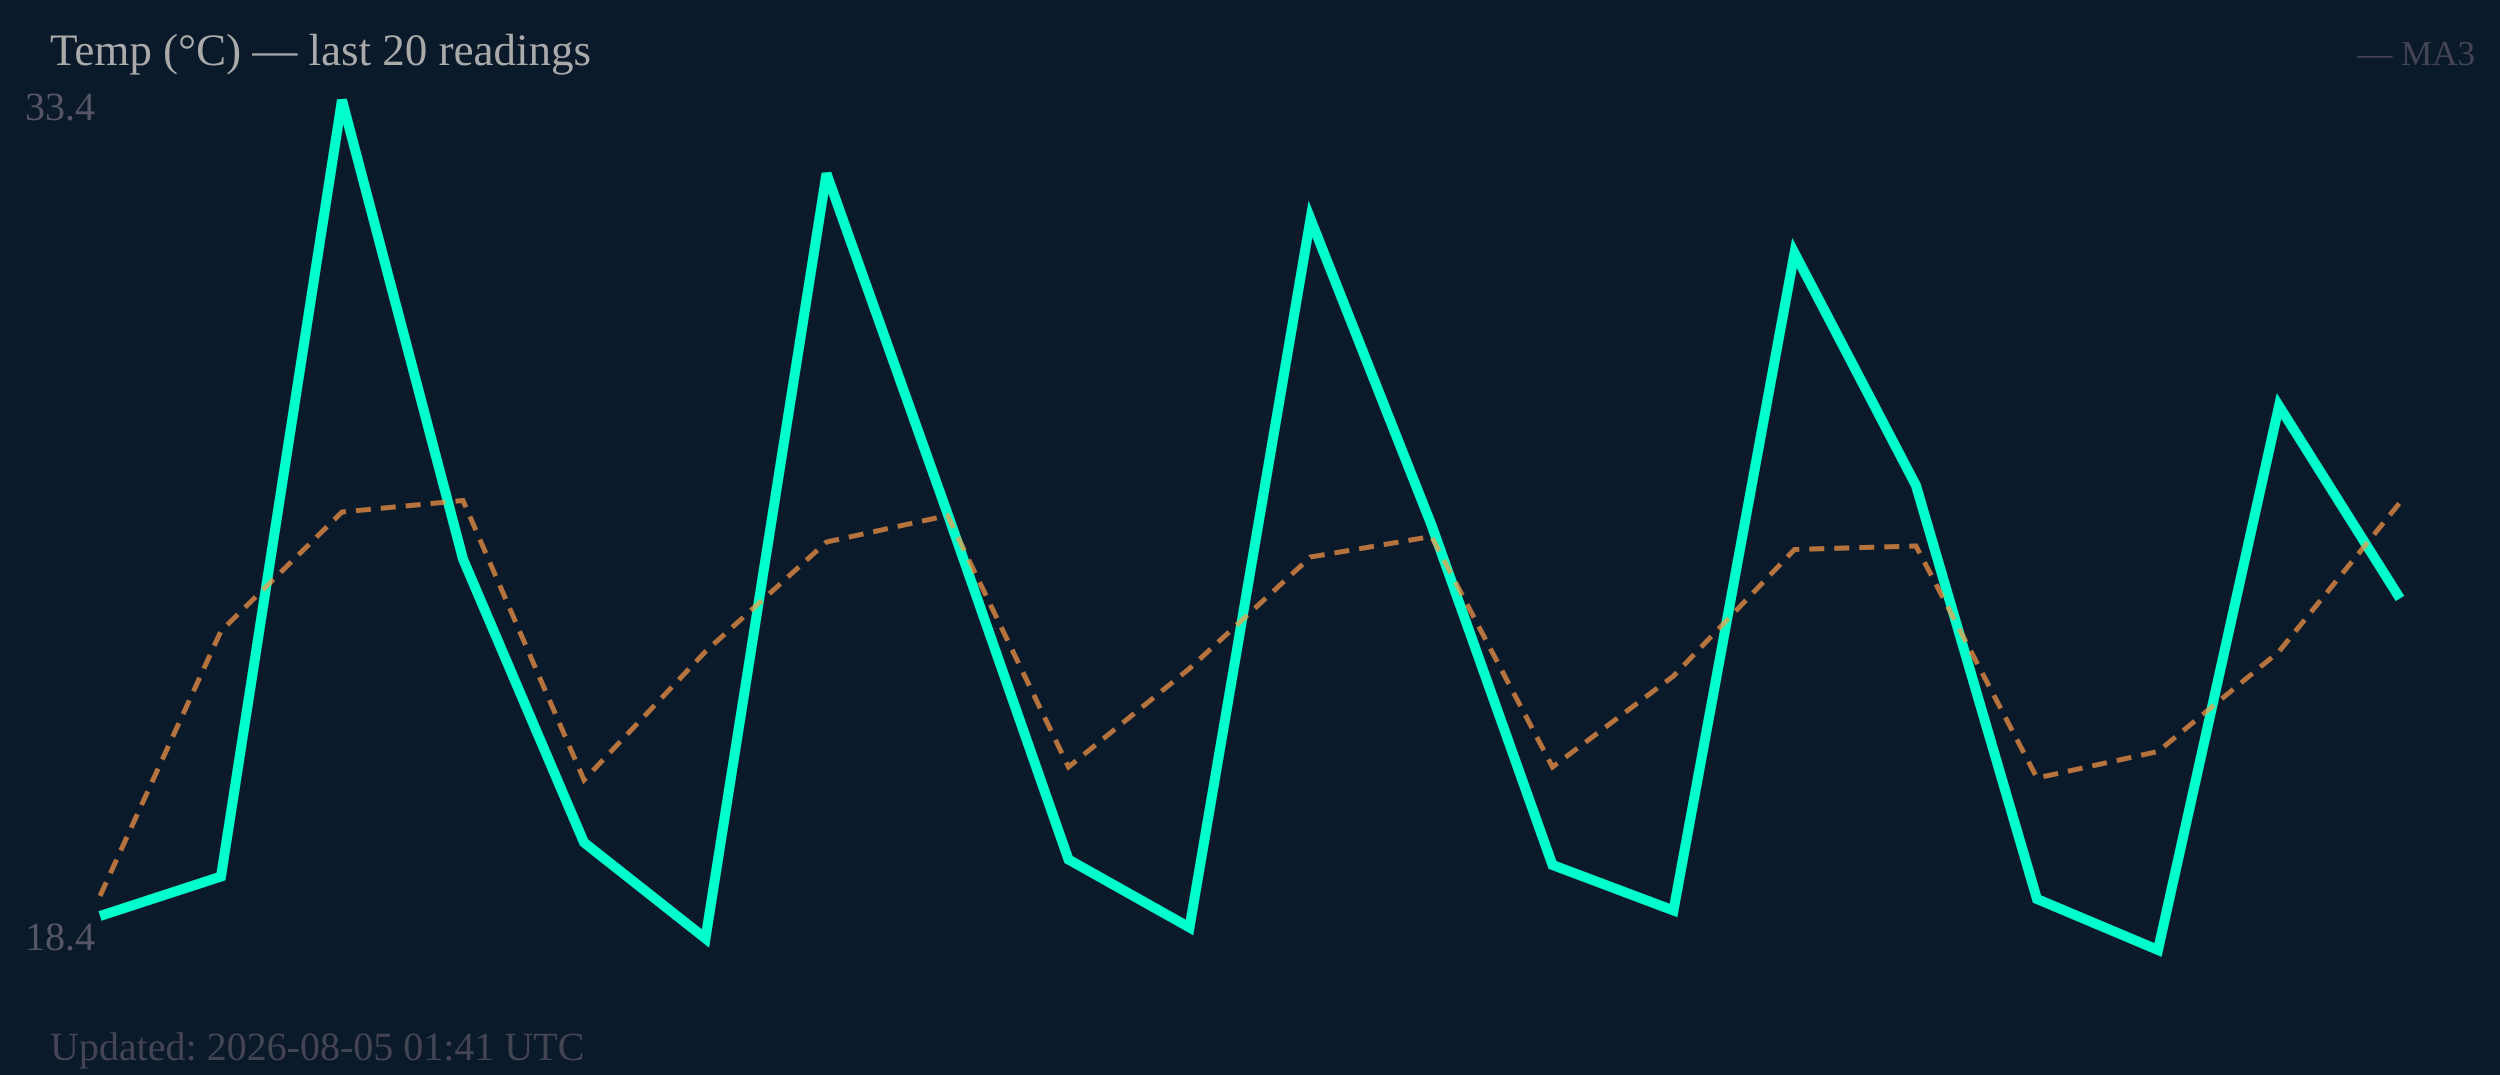
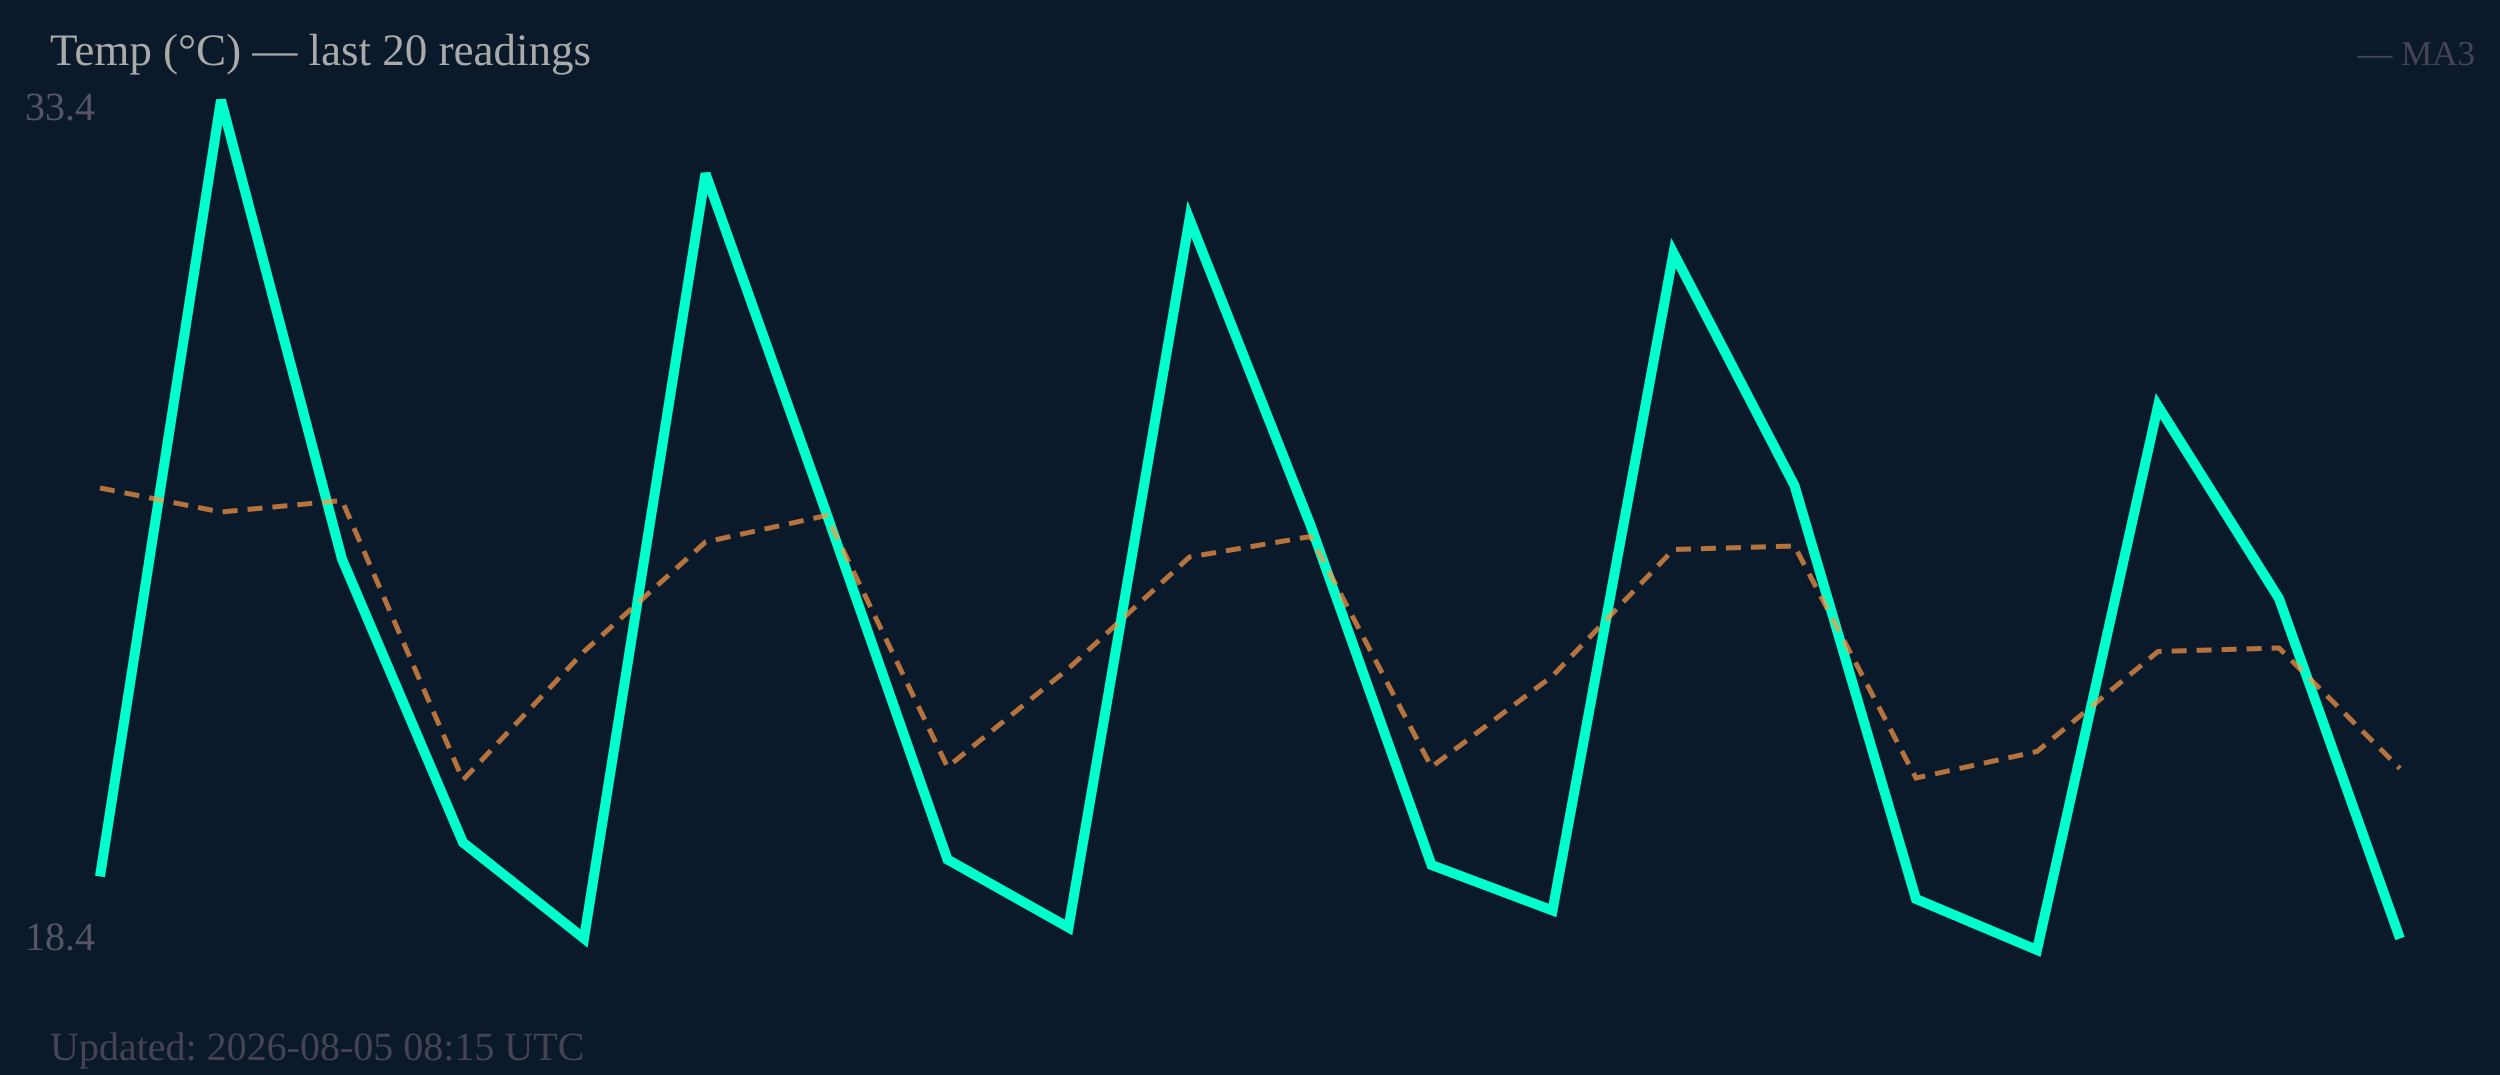
<svg xmlns="http://www.w3.org/2000/svg" width="500" height="215" viewBox="0 0 500 215">
  <rect width="500" height="215" fill="#0b1a2a" />
  <text x="5" y="24" font-size="8" fill="#556">33.4</text>
  <text x="5" y="190" font-size="8" fill="#556">18.4</text>
-   <polyline fill="none" stroke="#00ffcc" stroke-width="2" points="20.0,183.2 44.2,175.3 68.4,20.0 92.6,111.8 116.8,168.5 141.1,187.7 165.3,34.7 189.5,102.7 213.7,171.9 237.9,185.5 262.1,43.8 286.3,105.0 310.5,173.0 334.7,182.1 358.9,50.6 383.2,97.1 407.4,179.8 431.6,190.0 455.8,81.2 480.0,119.7" />
-   <polyline fill="none" stroke="#ff9944" stroke-width="1" stroke-dasharray="3,2" opacity="0.7" points="20.0,179.2 44.2,126.2 68.4,102.4 92.6,100.1 116.8,156.0 141.1,130.3 165.3,108.4 189.5,103.1 213.7,153.4 237.9,133.7 262.1,111.4 286.3,107.3 310.5,153.4 334.7,135.2 358.9,109.9 383.2,109.2 407.4,155.6 431.6,150.3 455.8,130.3 480.0,100.5" />
+   <polyline fill="none" stroke="#00ffcc" stroke-width="2" points="20.0,175.3 44.2,20.0 68.4,111.8 92.6,168.5 116.8,187.7 141.1,34.7 165.3,102.7 189.5,171.9 213.7,185.5 237.9,43.8 262.1,105.0 286.3,173.0 310.5,182.1 334.7,50.6 358.9,97.1 383.2,179.8 407.4,190.0 431.6,81.2 455.8,119.7 480.0,187.7" />
+   <polyline fill="none" stroke="#ff9944" stroke-width="1" stroke-dasharray="3,2" opacity="0.7" points="20.0,97.6 44.2,102.4 68.4,100.1 92.6,156.0 116.8,130.3 141.1,108.4 165.3,103.1 189.5,153.4 213.7,133.7 237.9,111.4 262.1,107.3 286.3,153.4 310.5,135.2 334.7,109.9 358.9,109.2 383.2,155.6 407.4,150.3 431.6,130.3 455.8,129.6 480.0,153.7" />
  <text x="10" y="13" font-size="9" fill="#aaa">Temp (°C) — last 20 readings</text>
  <text x="495" y="13" font-size="7" fill="#445" text-anchor="end">— MA3</text>
-   <text x="10" y="212" font-size="8" fill="#445">Updated: 2026-08-05 01:41 UTC</text>
+   <text x="10" y="212" font-size="8" fill="#445">Updated: 2026-08-05 08:15 UTC</text>
</svg>
